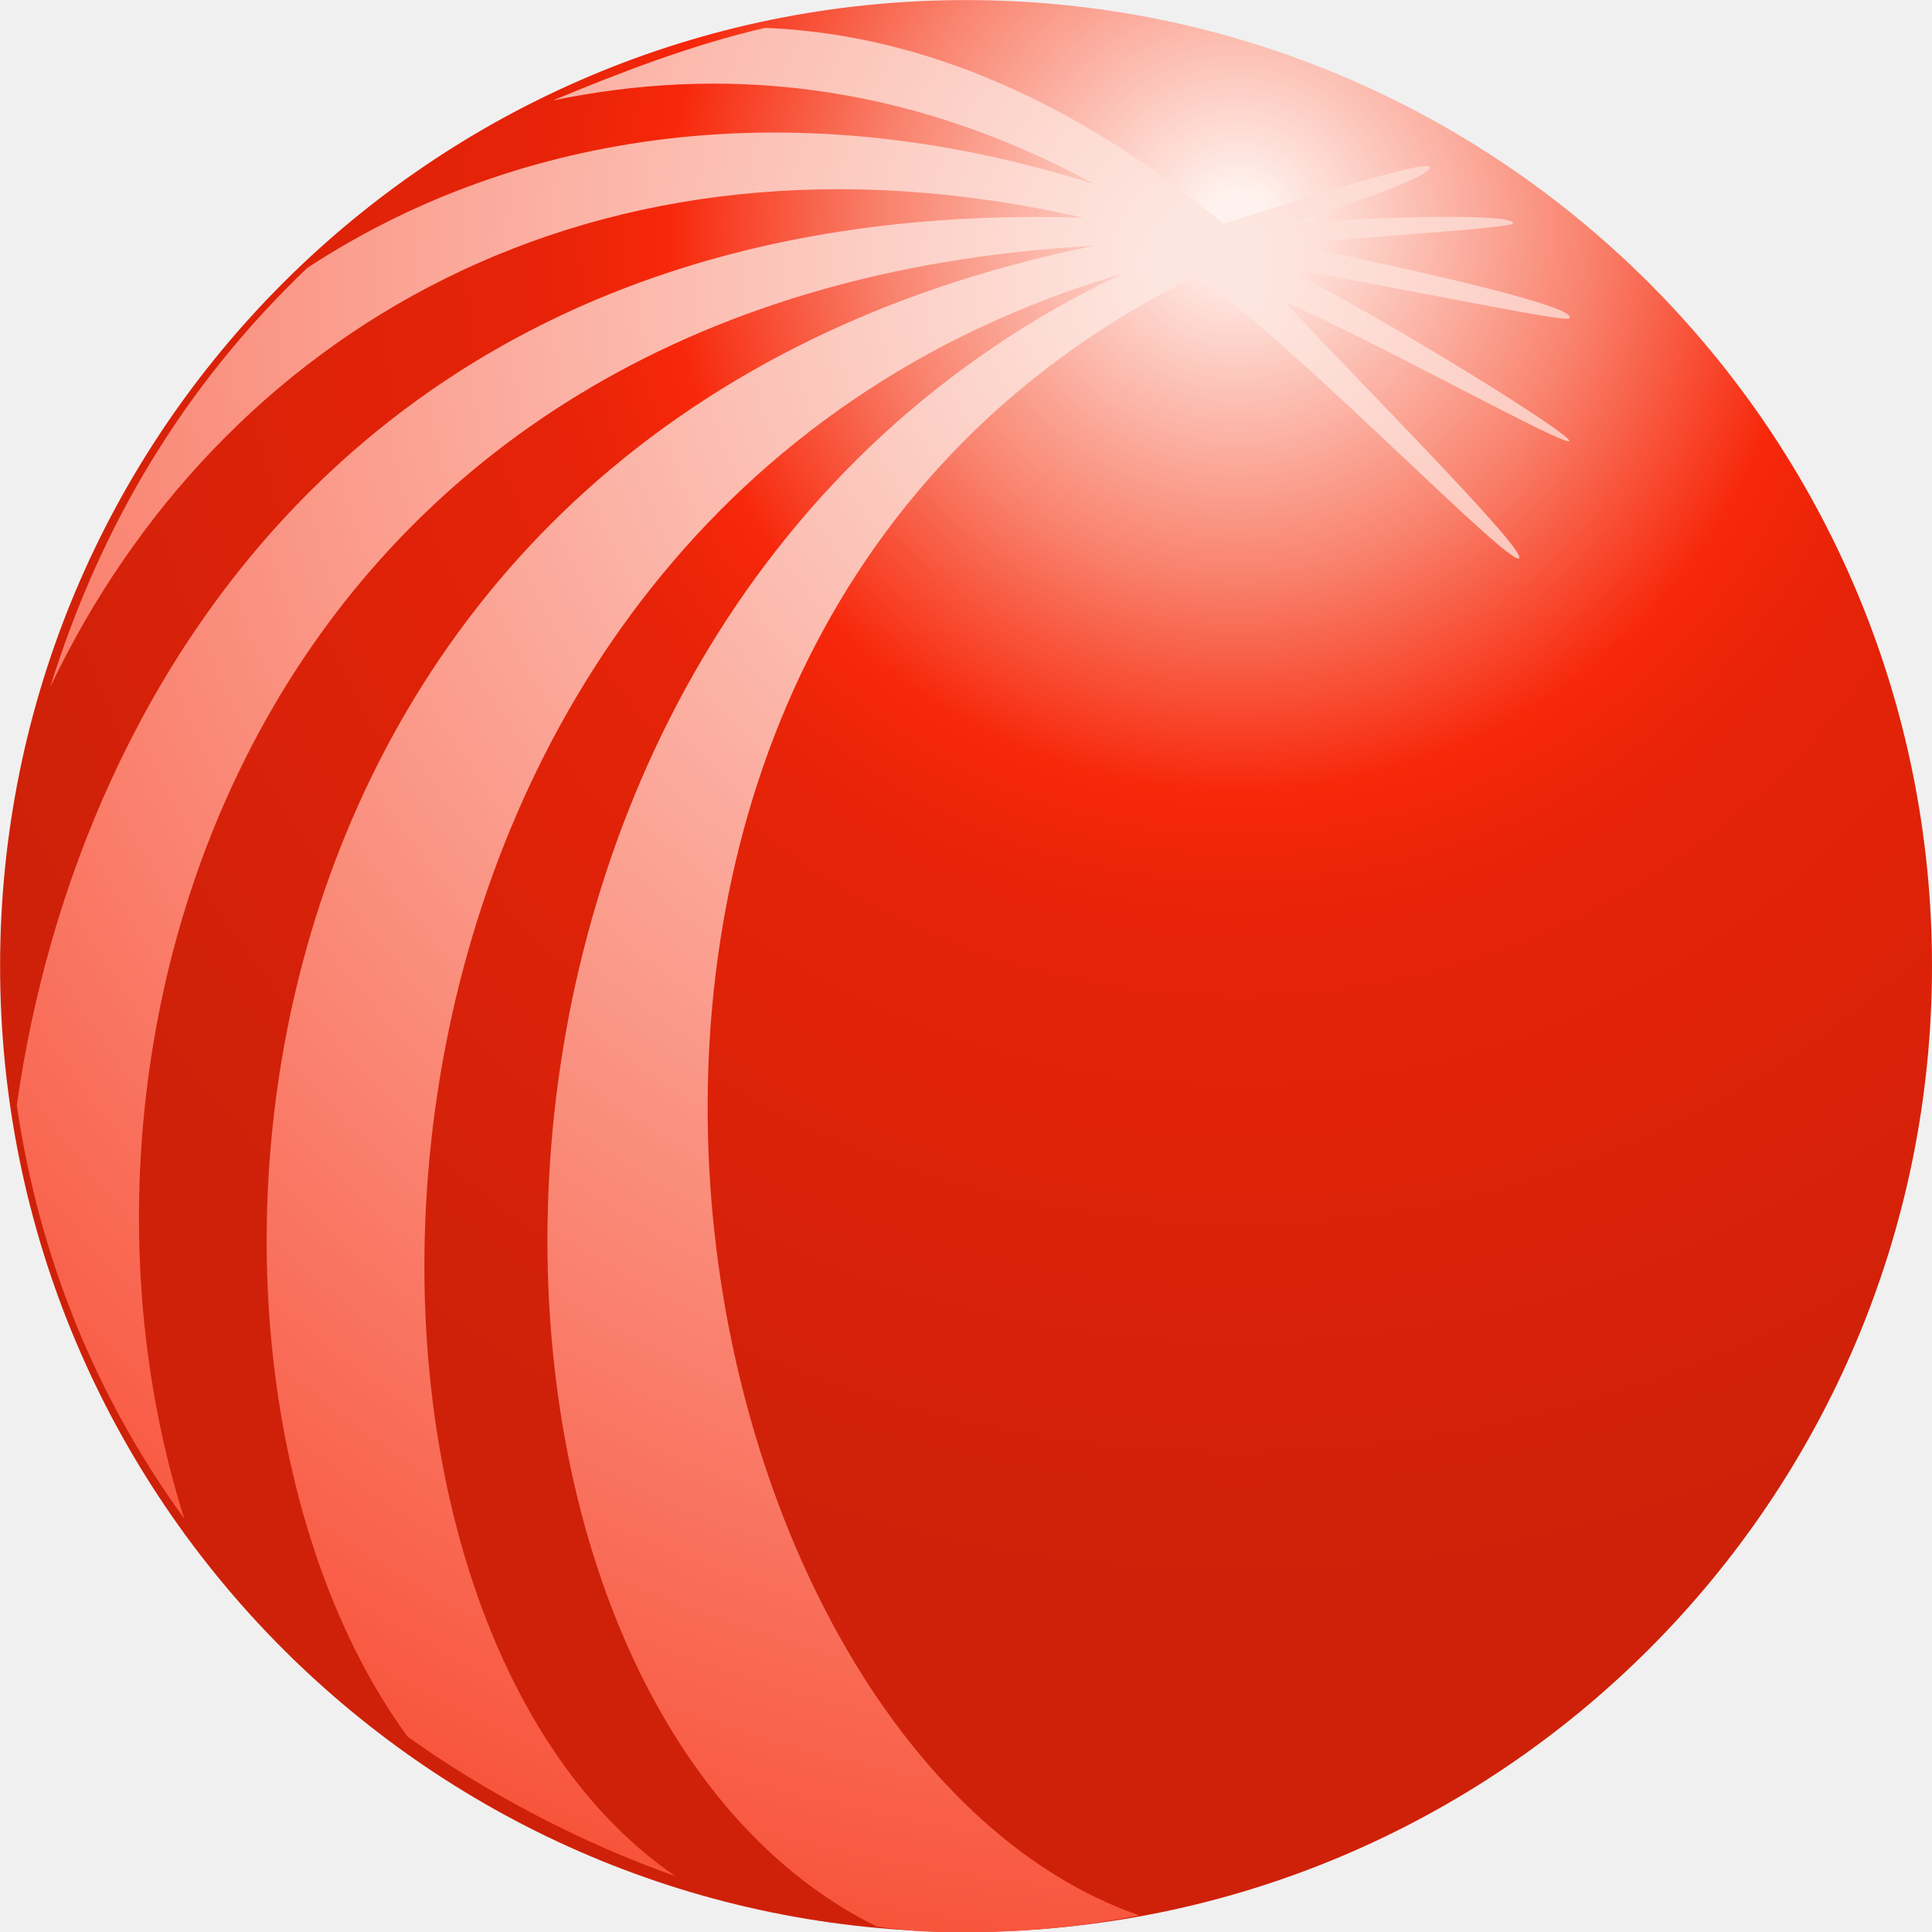
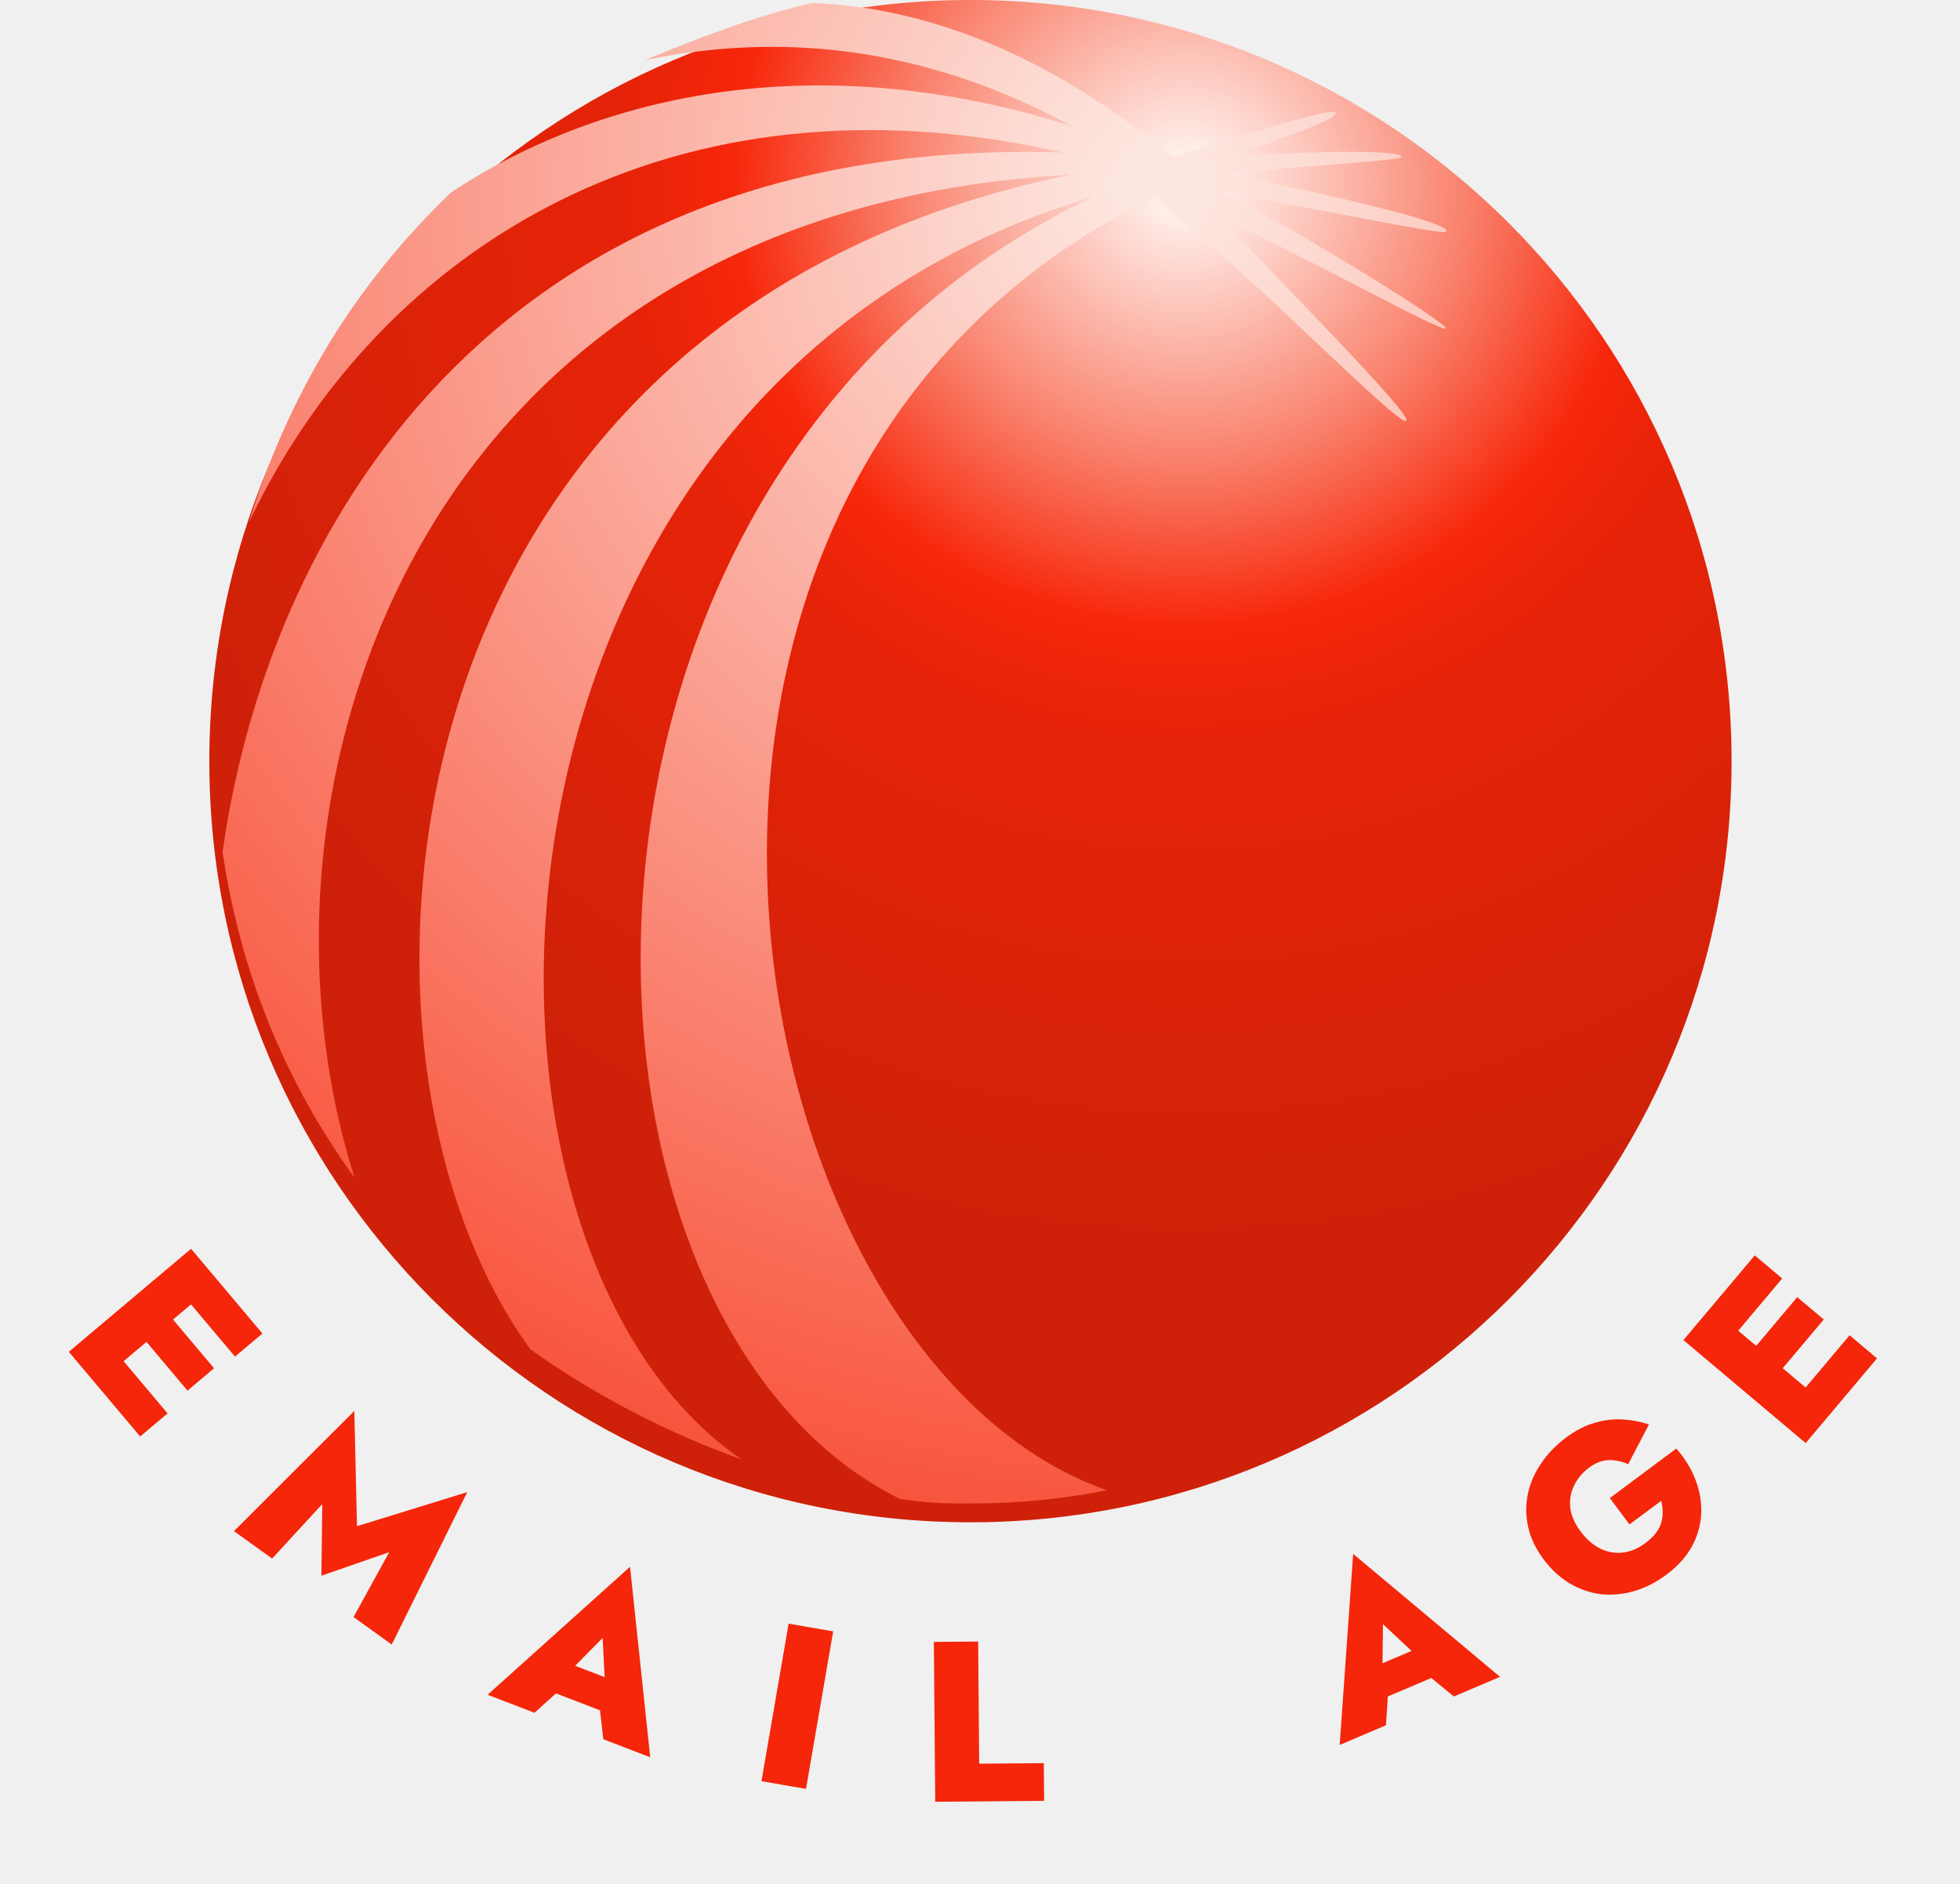
- <svg xmlns="http://www.w3.org/2000/svg" width="80" height="80" viewBox="0 0 80 80" fill="none">
-   <g clip-path="url(#clip0_86_2)">
-     <path d="M40.002 79.999C62.092 79.999 80 62.091 80 40.001C80 17.911 62.092 0.003 40.002 0.003C17.911 0.003 0.004 17.911 0.004 40.001C0.004 62.091 17.911 79.999 40.002 79.999Z" fill="url(#paint0_radial_86_2)" />
-     <path d="M53.639 10.172C53.871 9.94 62.656 9.48 62.656 9.248C62.656 8.783 56.184 9.016 53.639 9.248C54.8 8.783 59.193 7.4 59.193 6.935C59.193 6.471 51.569 9.016 50.64 9.248C43.935 3.694 37.513 1.387 31.681 1.154C28.677 1.846 25.673 3.002 22.896 4.159C29.601 2.77 37.235 3.235 45.323 7.627C32.196 3.467 20.816 5.779 12.722 11.096C7.638 15.953 4.169 21.734 2.084 28.439C9.021 13.873 24.512 4.391 44.859 9.016C15.959 8.092 3.24 27.747 0.695 45.772C1.619 52.013 3.927 57.789 7.633 62.888C1.16 42.541 10.864 12.02 45.318 10.177C8.562 17.574 5.548 56.425 16.877 71.911C20.109 74.223 24.047 76.303 27.975 77.692C11.329 66.362 12.717 21.274 46.474 11.333C16.181 25.672 17.11 70.295 36.301 79.772C37.525 79.957 38.764 80.035 40.002 80.004C42.409 80.014 44.811 79.783 47.171 79.312C27.288 72.375 18.73 26.364 49.716 11.333L50.64 12.257C54.578 15.261 62.434 23.355 62.894 23.122C63.353 22.89 55.956 15.498 53.184 12.484C56.885 14.1 64.797 18.493 64.979 18.265C65.161 18.038 57.355 13.181 53.184 11.096C57.345 11.787 64.979 13.408 64.979 13.176C65.443 12.711 58.274 11.096 53.649 10.172H53.639Z" fill="url(#paint1_radial_86_2)" />
-   </g>
+ <svg xmlns="http://www.w3.org/2000/svg" width="103" height="99" viewBox="0 0 103 99" fill="none">
+   <path d="M50.998 79.996C73.088 79.996 90.996 62.088 90.996 39.998C90.996 17.908 73.088 0 50.998 0C28.908 0 11 17.908 11 39.998C11 62.088 28.908 79.996 50.998 79.996Z" fill="url(#paint0_radial_112_60)" />
+   <path d="M64.639 9.172C64.871 8.94 73.657 8.48 73.657 8.248C73.657 7.783 67.184 8.016 64.639 8.248C65.8 7.783 70.193 6.4 70.193 5.935C70.193 5.471 62.569 8.016 61.64 8.248C54.935 2.694 48.513 0.387 42.681 0.154C39.677 0.846 36.673 2.002 33.896 3.159C40.601 1.77 48.235 2.235 56.324 6.627C43.196 2.467 31.816 4.779 23.722 10.096C18.638 14.953 15.169 20.734 13.084 27.439C20.022 12.873 35.512 3.391 55.859 8.016C26.959 7.092 14.241 26.747 11.696 44.772C12.62 51.013 14.927 56.789 18.633 61.888C12.16 41.541 21.864 11.02 56.319 9.177C19.562 16.574 16.548 55.425 27.878 70.911C31.109 73.223 35.047 75.303 38.975 76.692C22.329 65.362 23.717 20.274 57.475 10.333C27.181 24.672 28.11 69.295 47.301 78.772C48.526 78.957 49.764 79.035 51.002 79.004C53.409 79.014 55.811 78.783 58.172 78.312C38.289 71.375 29.731 25.364 60.716 10.333L61.64 11.257C65.578 14.261 73.434 22.355 73.894 22.122C74.353 21.89 66.957 14.498 64.185 11.484C67.886 13.1 75.797 17.493 75.979 17.265C76.161 17.038 68.355 12.181 64.185 10.096C68.345 10.787 75.979 12.408 75.979 12.176C76.444 11.711 69.274 10.096 64.649 9.172H64.639Z" fill="url(#paint1_radial_112_60)" />
+   <path d="M4.637 72.248L6.077 71.034L8.807 74.274L7.366 75.487L4.637 72.248ZM9.62 68.05L11.061 66.836L13.79 70.076L12.349 71.289L9.62 68.05ZM7.28 70.021L8.675 68.846L11.249 71.902L9.854 73.077L7.28 70.021ZM10.04 65.624L11.478 67.332L5.054 72.743L3.616 71.036L10.04 65.624Z" fill="#F5260A" />
+   <path d="M16.936 79.038L14.301 81.902L12.294 80.46L18.62 74.145L18.76 80.201L24.555 78.41L20.586 86.419L18.579 84.977L20.454 81.566L16.89 82.803L16.936 79.038Z" fill="#F5260A" />
+   <path d="M28.328 88.646L29.012 87.07L33.033 88.616L32.473 90.239L28.328 88.646ZM31.67 86.074L29.735 88.029L29.685 88.563L28.088 90.006L25.624 89.059L33.109 82.333L34.17 92.345L31.706 91.397L31.469 89.339L31.808 88.826L31.67 86.074Z" fill="#F5260A" />
+   <path d="M41.443 85.323L43.784 85.727L42.357 94.005L40.015 93.601L41.443 85.323Z" fill="#F5260A" />
+   <path d="M49.075 86.282L51.403 86.263L51.458 92.682L54.854 92.653L54.87 94.633L49.147 94.682L49.075 86.282Z" fill="#F5260A" />
+   <path d="M72.059 89.518L71.455 87.91L75.421 86.228L76.147 87.784L72.059 89.518ZM72.675 85.347L72.643 88.097L72.977 88.516L72.832 90.663L70.402 91.695L71.11 81.657L78.83 88.119L76.4 89.15L74.799 87.834L74.686 87.231L72.675 85.347Z" fill="#F5260A" />
+   <path d="M85.631 80.108L84.599 78.723L88.092 76.12C88.548 76.639 88.887 77.194 89.109 77.787C89.331 78.38 89.427 78.971 89.398 79.561C89.369 80.152 89.206 80.722 88.908 81.273C88.605 81.818 88.159 82.31 87.569 82.75C87.023 83.156 86.455 83.445 85.864 83.616C85.28 83.782 84.7 83.834 84.126 83.773C83.554 83.701 83.009 83.513 82.494 83.209C81.973 82.898 81.512 82.473 81.111 81.934C80.709 81.396 80.442 80.836 80.31 80.257C80.177 79.677 80.169 79.104 80.286 78.538C80.399 77.966 80.629 77.425 80.978 76.916C81.322 76.4 81.767 75.939 82.312 75.533C82.806 75.165 83.301 74.911 83.796 74.772C84.292 74.622 84.781 74.562 85.263 74.592C85.739 74.616 86.204 74.704 86.656 74.856L85.562 76.943C85.246 76.799 84.913 76.728 84.564 76.728C84.216 76.729 83.862 76.863 83.502 77.13C83.162 77.384 82.903 77.692 82.724 78.054C82.545 78.417 82.477 78.807 82.519 79.225C82.567 79.638 82.749 80.056 83.064 80.479C83.375 80.896 83.725 81.199 84.115 81.388C84.5 81.57 84.893 81.636 85.295 81.586C85.697 81.536 86.084 81.372 86.456 81.095C86.68 80.928 86.862 80.757 87.002 80.583C87.137 80.403 87.235 80.22 87.297 80.035C87.353 79.843 87.379 79.649 87.373 79.454C87.374 79.254 87.348 79.059 87.296 78.868L85.631 80.108Z" fill="#F5260A" />
+   <path d="M95.91 74.622L94.469 73.408L97.198 70.168L98.639 71.382L95.91 74.622ZM90.927 70.424L89.486 69.21L92.215 65.97L93.656 67.184L90.927 70.424ZM93.267 72.395L91.872 71.22L94.446 68.164L95.841 69.339L93.267 72.395ZM88.465 70.421L89.903 68.714L96.328 74.126L94.89 75.833L88.465 70.421Z" fill="#F5260A" />
  <defs>
-     <radialGradient id="paint0_radial_86_2" cx="0" cy="0" r="1" gradientUnits="userSpaceOnUse" gradientTransform="translate(51.2263 9.32854) scale(58.1471 58.0607)">
+     <radialGradient id="paint0_radial_112_60" cx="0" cy="0" r="1" gradientUnits="userSpaceOnUse" gradientTransform="translate(62.2228 9.32531) scale(58.1471 58.0607)">
      <stop offset="0.022" stop-color="#FFF2EE" />
      <stop offset="0.251" stop-color="#F9826D" />
      <stop offset="0.406" stop-color="#F7270A" />
      <stop offset="0.5" stop-color="#E62308" />
      <stop offset="0.966" stop-color="#CF2109" />
    </radialGradient>
-     <radialGradient id="paint1_radial_86_2" cx="0" cy="0" r="1" gradientUnits="userSpaceOnUse" gradientTransform="translate(49.8892 11.2181) scale(115.982 115.806)">
+     <radialGradient id="paint1_radial_112_60" cx="0" cy="0" r="1" gradientUnits="userSpaceOnUse" gradientTransform="translate(60.8895 10.2181) scale(115.982 115.806)">
      <stop offset="0.022" stop-color="#FDE6DF" />
      <stop offset="0.64" stop-color="#F84A31" />
      <stop offset="0.843" stop-color="#CF2109" />
    </radialGradient>
-     <clipPath id="clip0_86_2">
-       <rect width="80" height="80" fill="white" />
-     </clipPath>
  </defs>
</svg>
